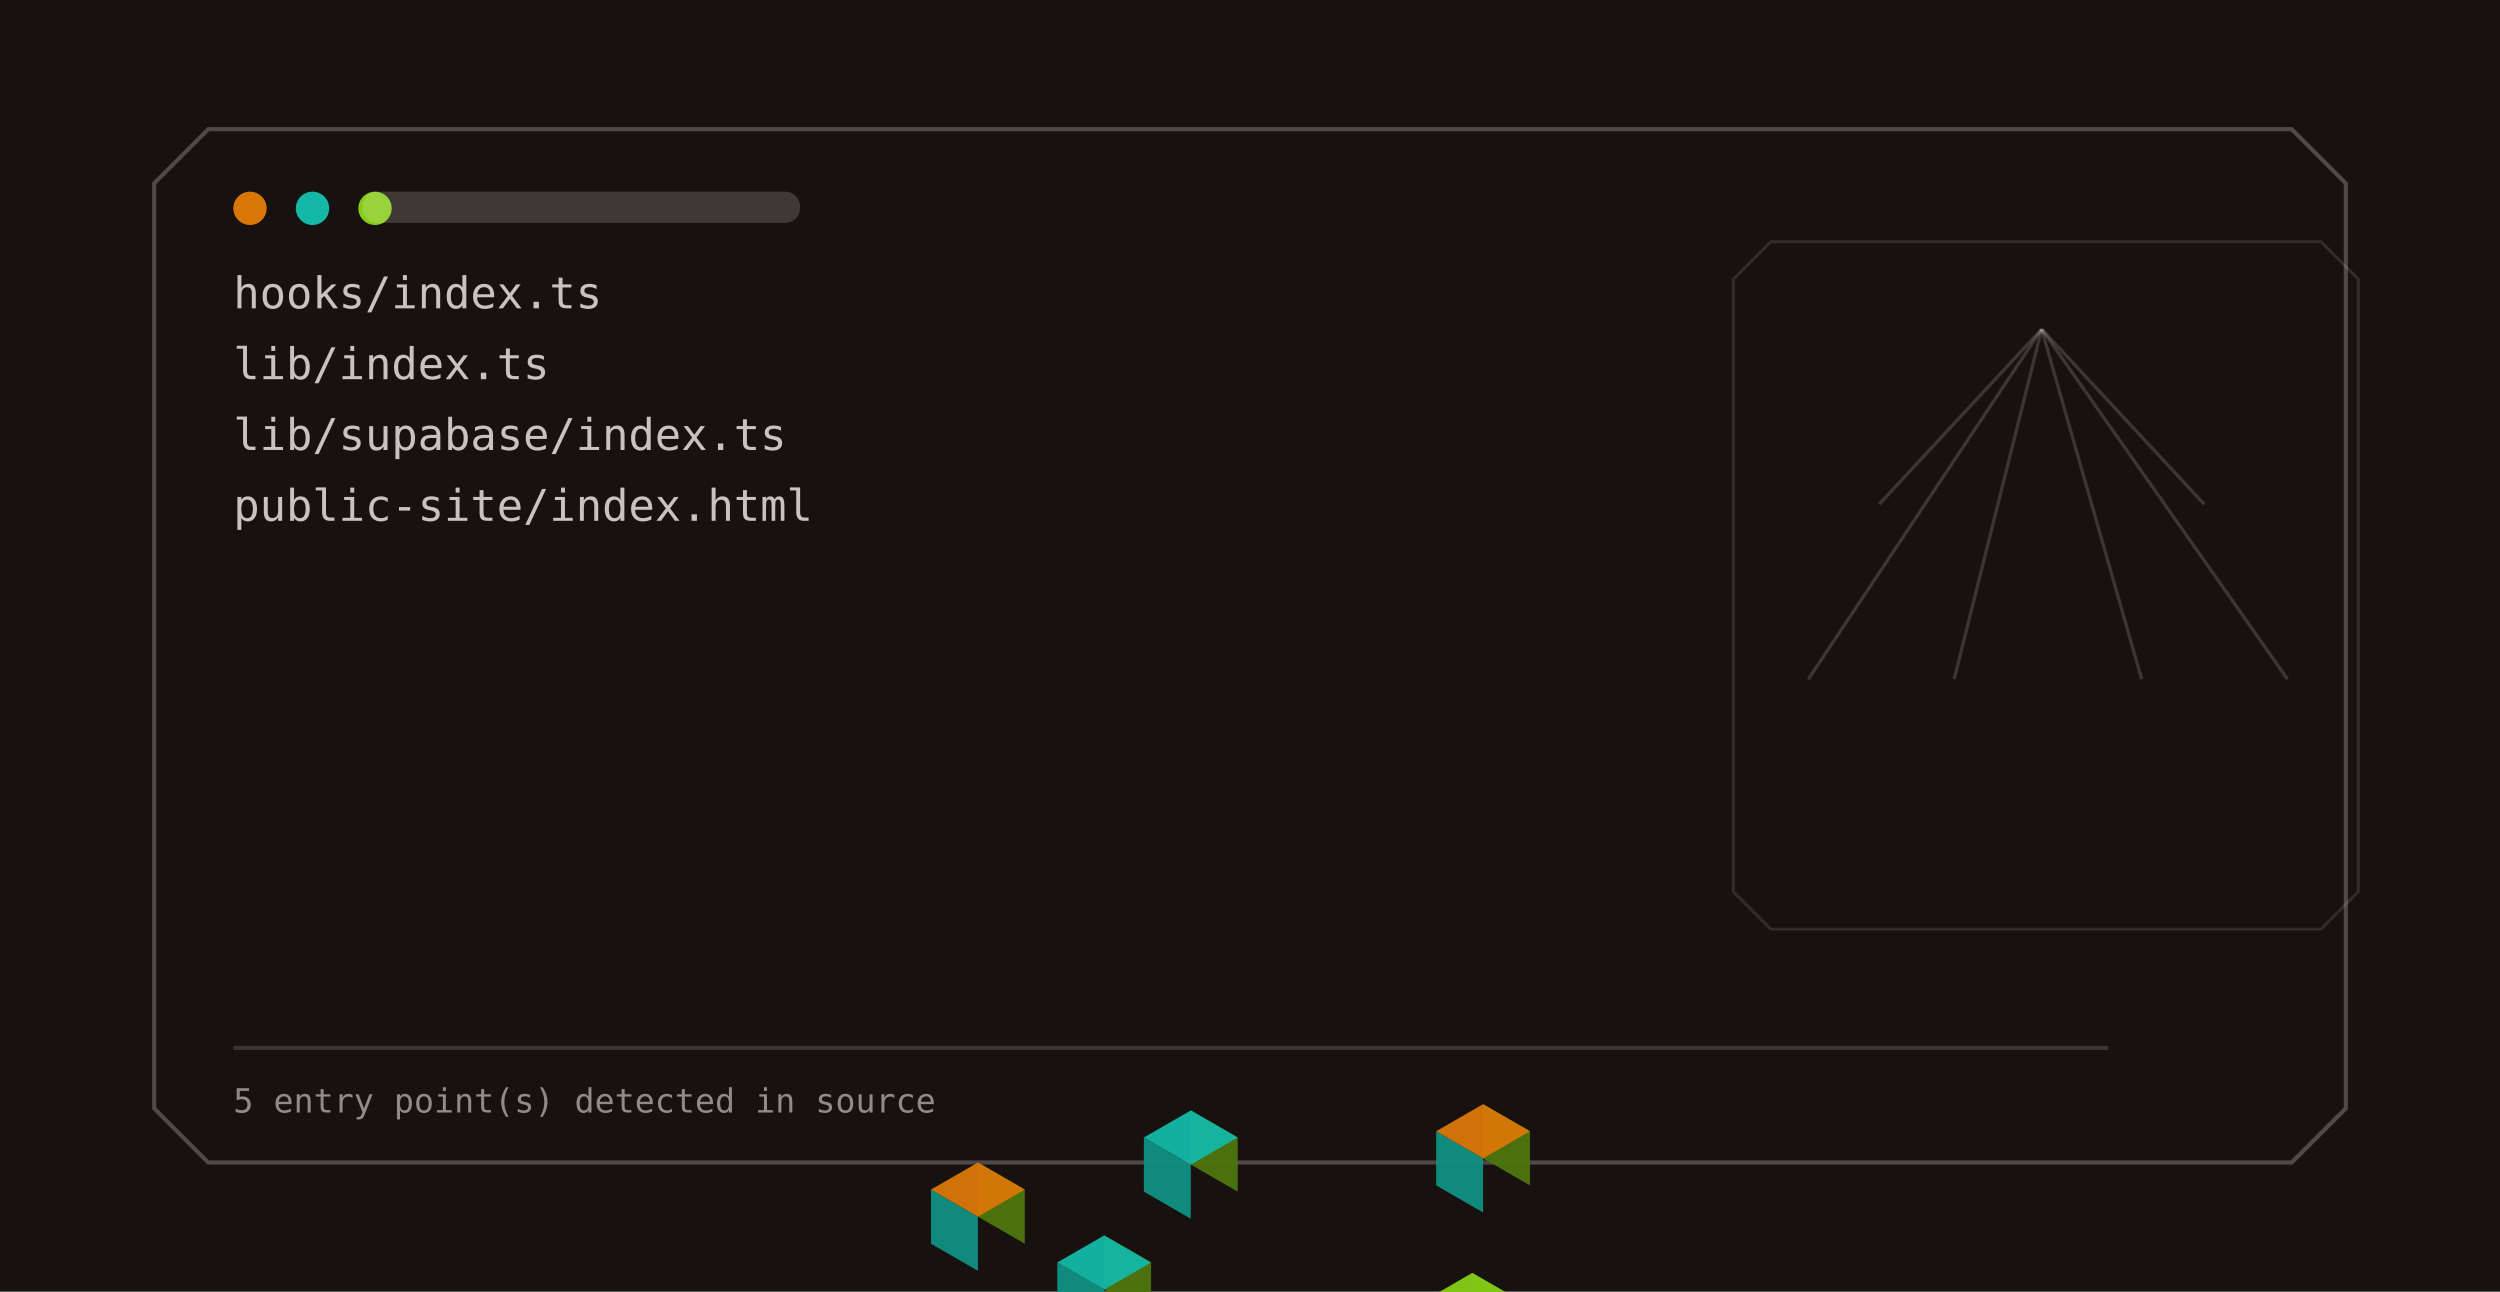
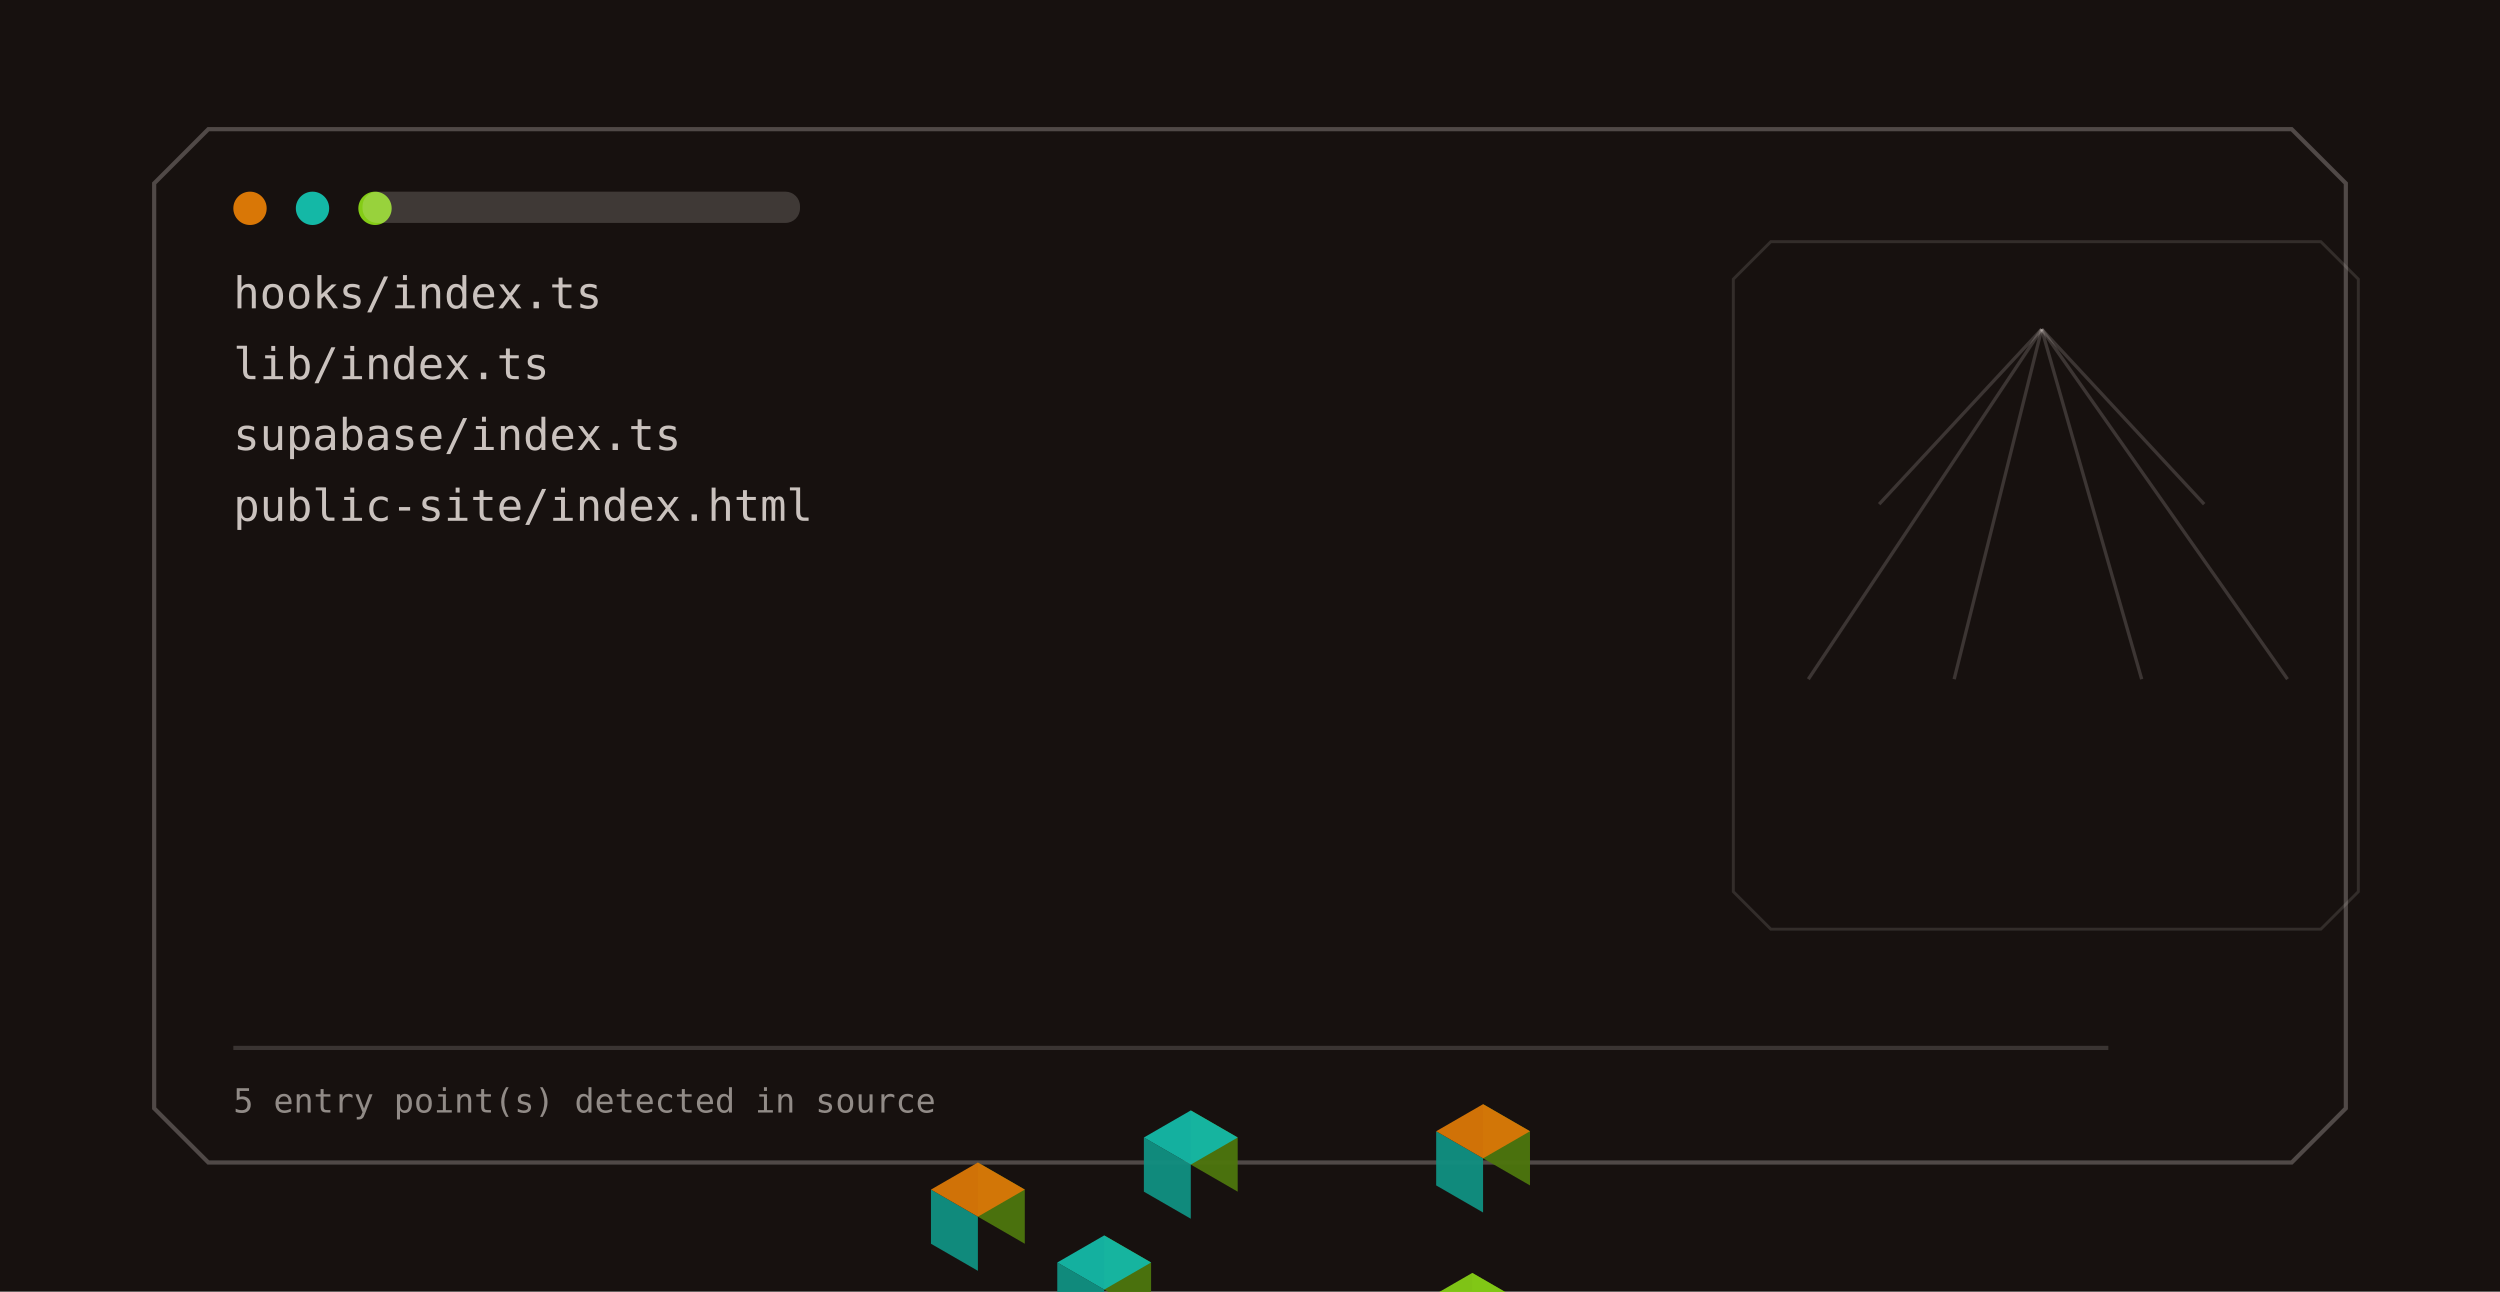
<svg xmlns="http://www.w3.org/2000/svg" viewBox="0 0 1200 620" width="1200" height="620" role="img" aria-label="TherapyUX command surface">
  <rect width="1200" height="620" fill="#17110f" />
  <defs>
    <linearGradient id="gt" x1="0" y1="0" x2="1" y2="1">
      <stop offset="0%" stop-color="#d97706" />
      <stop offset="100%" stop-color="#14b8a6" />
    </linearGradient>
  </defs>
  <path d="M100.00,62.00 H1100.00 L1126.00,88.00 V532.00 L1100.00,558.00 H100.00 L74.00,532.00 V88.00 Z" fill="none" stroke="rgba(246,239,233,0.300)" stroke-width="2.00" opacity="0.85" />
  <circle cx="120.00" cy="100.00" r="8.00" fill="#d97706" opacity="1.00" />
  <circle cx="150.00" cy="100.00" r="8.00" fill="#14b8a6" opacity="1.00" />
  <circle cx="180.00" cy="100.00" r="8.00" fill="#84cc16" opacity="1.00" />
  <rect x="174.00" y="92.00" width="210.00" height="15.00" rx="7.00" fill="rgba(246,239,233,0.180)" opacity="1.00" />
  <text x="112" y="148" font-family="ui-monospace,SFMono-Regular,Menlo,monospace" font-size="21" fill="rgba(246,239,233,0.800)">hooks/index.ts</text>
  <text x="112" y="182" font-family="ui-monospace,SFMono-Regular,Menlo,monospace" font-size="21" fill="rgba(246,239,233,0.800)">lib/index.ts</text>
-   <text x="112" y="216" font-family="ui-monospace,SFMono-Regular,Menlo,monospace" font-size="21" fill="rgba(246,239,233,0.800)">lib/supabase/index.ts</text>
+   <text x="112" y="216" font-family="ui-monospace,SFMono-Regular,Menlo,monospace" font-size="21" fill="rgba(246,239,233,0.800)">supabase/index.ts</text>
  <text x="112" y="250" font-family="ui-monospace,SFMono-Regular,Menlo,monospace" font-size="21" fill="rgba(246,239,233,0.800)">public-site/index.html</text>
  <path d="M850.00,116.00 H1114.00 L1132.00,134.00 V428.00 L1114.00,446.00 H850.00 L832.00,428.00 V134.00 Z" fill="none" stroke="rgba(246,239,233,0.180)" stroke-width="1.40" opacity="0.70" />
  <line x1="980.00" y1="158.00" x2="902.00" y2="242.00" stroke="rgba(246,239,233,0.300)" stroke-width="1.60" opacity="0.55" />
  <line x1="980.00" y1="158.00" x2="1058.00" y2="242.00" stroke="rgba(246,239,233,0.300)" stroke-width="1.60" opacity="0.55" />
  <line x1="980.00" y1="158.00" x2="868.00" y2="326.00" stroke="rgba(246,239,233,0.300)" stroke-width="1.60" opacity="0.55" />
  <line x1="980.00" y1="158.00" x2="938.00" y2="326.00" stroke="rgba(246,239,233,0.300)" stroke-width="1.60" opacity="0.55" />
  <line x1="980.00" y1="158.00" x2="1028.00" y2="326.00" stroke="rgba(246,239,233,0.300)" stroke-width="1.60" opacity="0.55" />
  <line x1="980.00" y1="158.00" x2="1098.00" y2="326.00" stroke="rgba(246,239,233,0.300)" stroke-width="1.60" opacity="0.55" />
  <polygon points="711.87,556.00 734.39,569.00 734.39,543.00 711.87,530.00" fill="#4d760d" opacity="0.95" />
  <polygon points="689.36,569.00 711.87,582.00 711.87,556.00 689.36,543.00" fill="#109081" opacity="0.95" />
  <polygon points="711.87,530.00 734.39,543.00 711.87,556.00 689.36,543.00" fill="#d97706" opacity="0.95" />
  <polygon points="571.58,559.00 594.09,572.00 594.09,546.00 571.58,533.00" fill="#4d760d" opacity="0.95" />
  <polygon points="549.06,572.00 571.58,585.00 571.58,559.00 549.06,546.00" fill="#109081" opacity="0.95" />
  <polygon points="571.58,533.00 594.09,546.00 571.58,559.00 549.06,546.00" fill="#14b8a6" opacity="0.95" />
  <polygon points="706.68,637.00 729.19,650.00 729.19,624.00 706.68,611.00" fill="#4d760d" opacity="0.95" />
  <polygon points="684.16,650.00 706.68,663.00 706.68,637.00 684.16,624.00" fill="#109081" opacity="0.95" />
  <polygon points="706.68,611.00 729.19,624.00 706.68,637.00 684.16,624.00" fill="#84cc16" opacity="0.95" />
  <polygon points="469.39,584.00 491.90,597.00 491.90,571.00 469.39,558.00" fill="#4d760d" opacity="0.95" />
  <polygon points="446.87,597.00 469.39,610.00 469.39,584.00 446.87,571.00" fill="#109081" opacity="0.95" />
  <polygon points="469.39,558.00 491.90,571.00 469.39,584.00 446.87,571.00" fill="#d97706" opacity="0.95" />
  <polygon points="530.01,619.00 552.52,632.00 552.52,606.00 530.01,593.00" fill="#4d760d" opacity="0.95" />
  <polygon points="507.49,632.00 530.01,645.00 530.01,619.00 507.49,606.00" fill="#109081" opacity="0.95" />
  <polygon points="530.01,593.00 552.52,606.00 530.01,619.00 507.49,606.00" fill="#14b8a6" opacity="0.95" />
  <polygon points="607.95,664.00 630.47,677.00 630.47,651.00 607.95,638.00" fill="#4d760d" opacity="0.95" />
  <polygon points="585.43,677.00 607.95,690.00 607.95,664.00 585.43,651.00" fill="#109081" opacity="0.95" />
  <polygon points="607.95,638.00 630.47,651.00 607.95,664.00 585.43,651.00" fill="#84cc16" opacity="0.95" />
  <polygon points="668.57,699.00 691.09,712.00 691.09,686.00 668.57,673.00" fill="#4d760d" opacity="0.95" />
  <polygon points="646.05,712.00 668.57,725.00 668.57,699.00 646.05,686.00" fill="#109081" opacity="0.95" />
  <polygon points="668.57,673.00 691.09,686.00 668.57,699.00 646.05,686.00" fill="#d97706" opacity="0.95" />
  <rect x="112.00" y="502.00" width="900.00" height="2.00" rx="0.00" fill="rgba(246,239,233,0.160)" opacity="1.00" />
  <text x="112" y="534" font-family="ui-monospace,Menlo,monospace" font-size="16" fill="rgba(246,239,233,0.550)">5 entry point(s) detected in source</text>
</svg>
